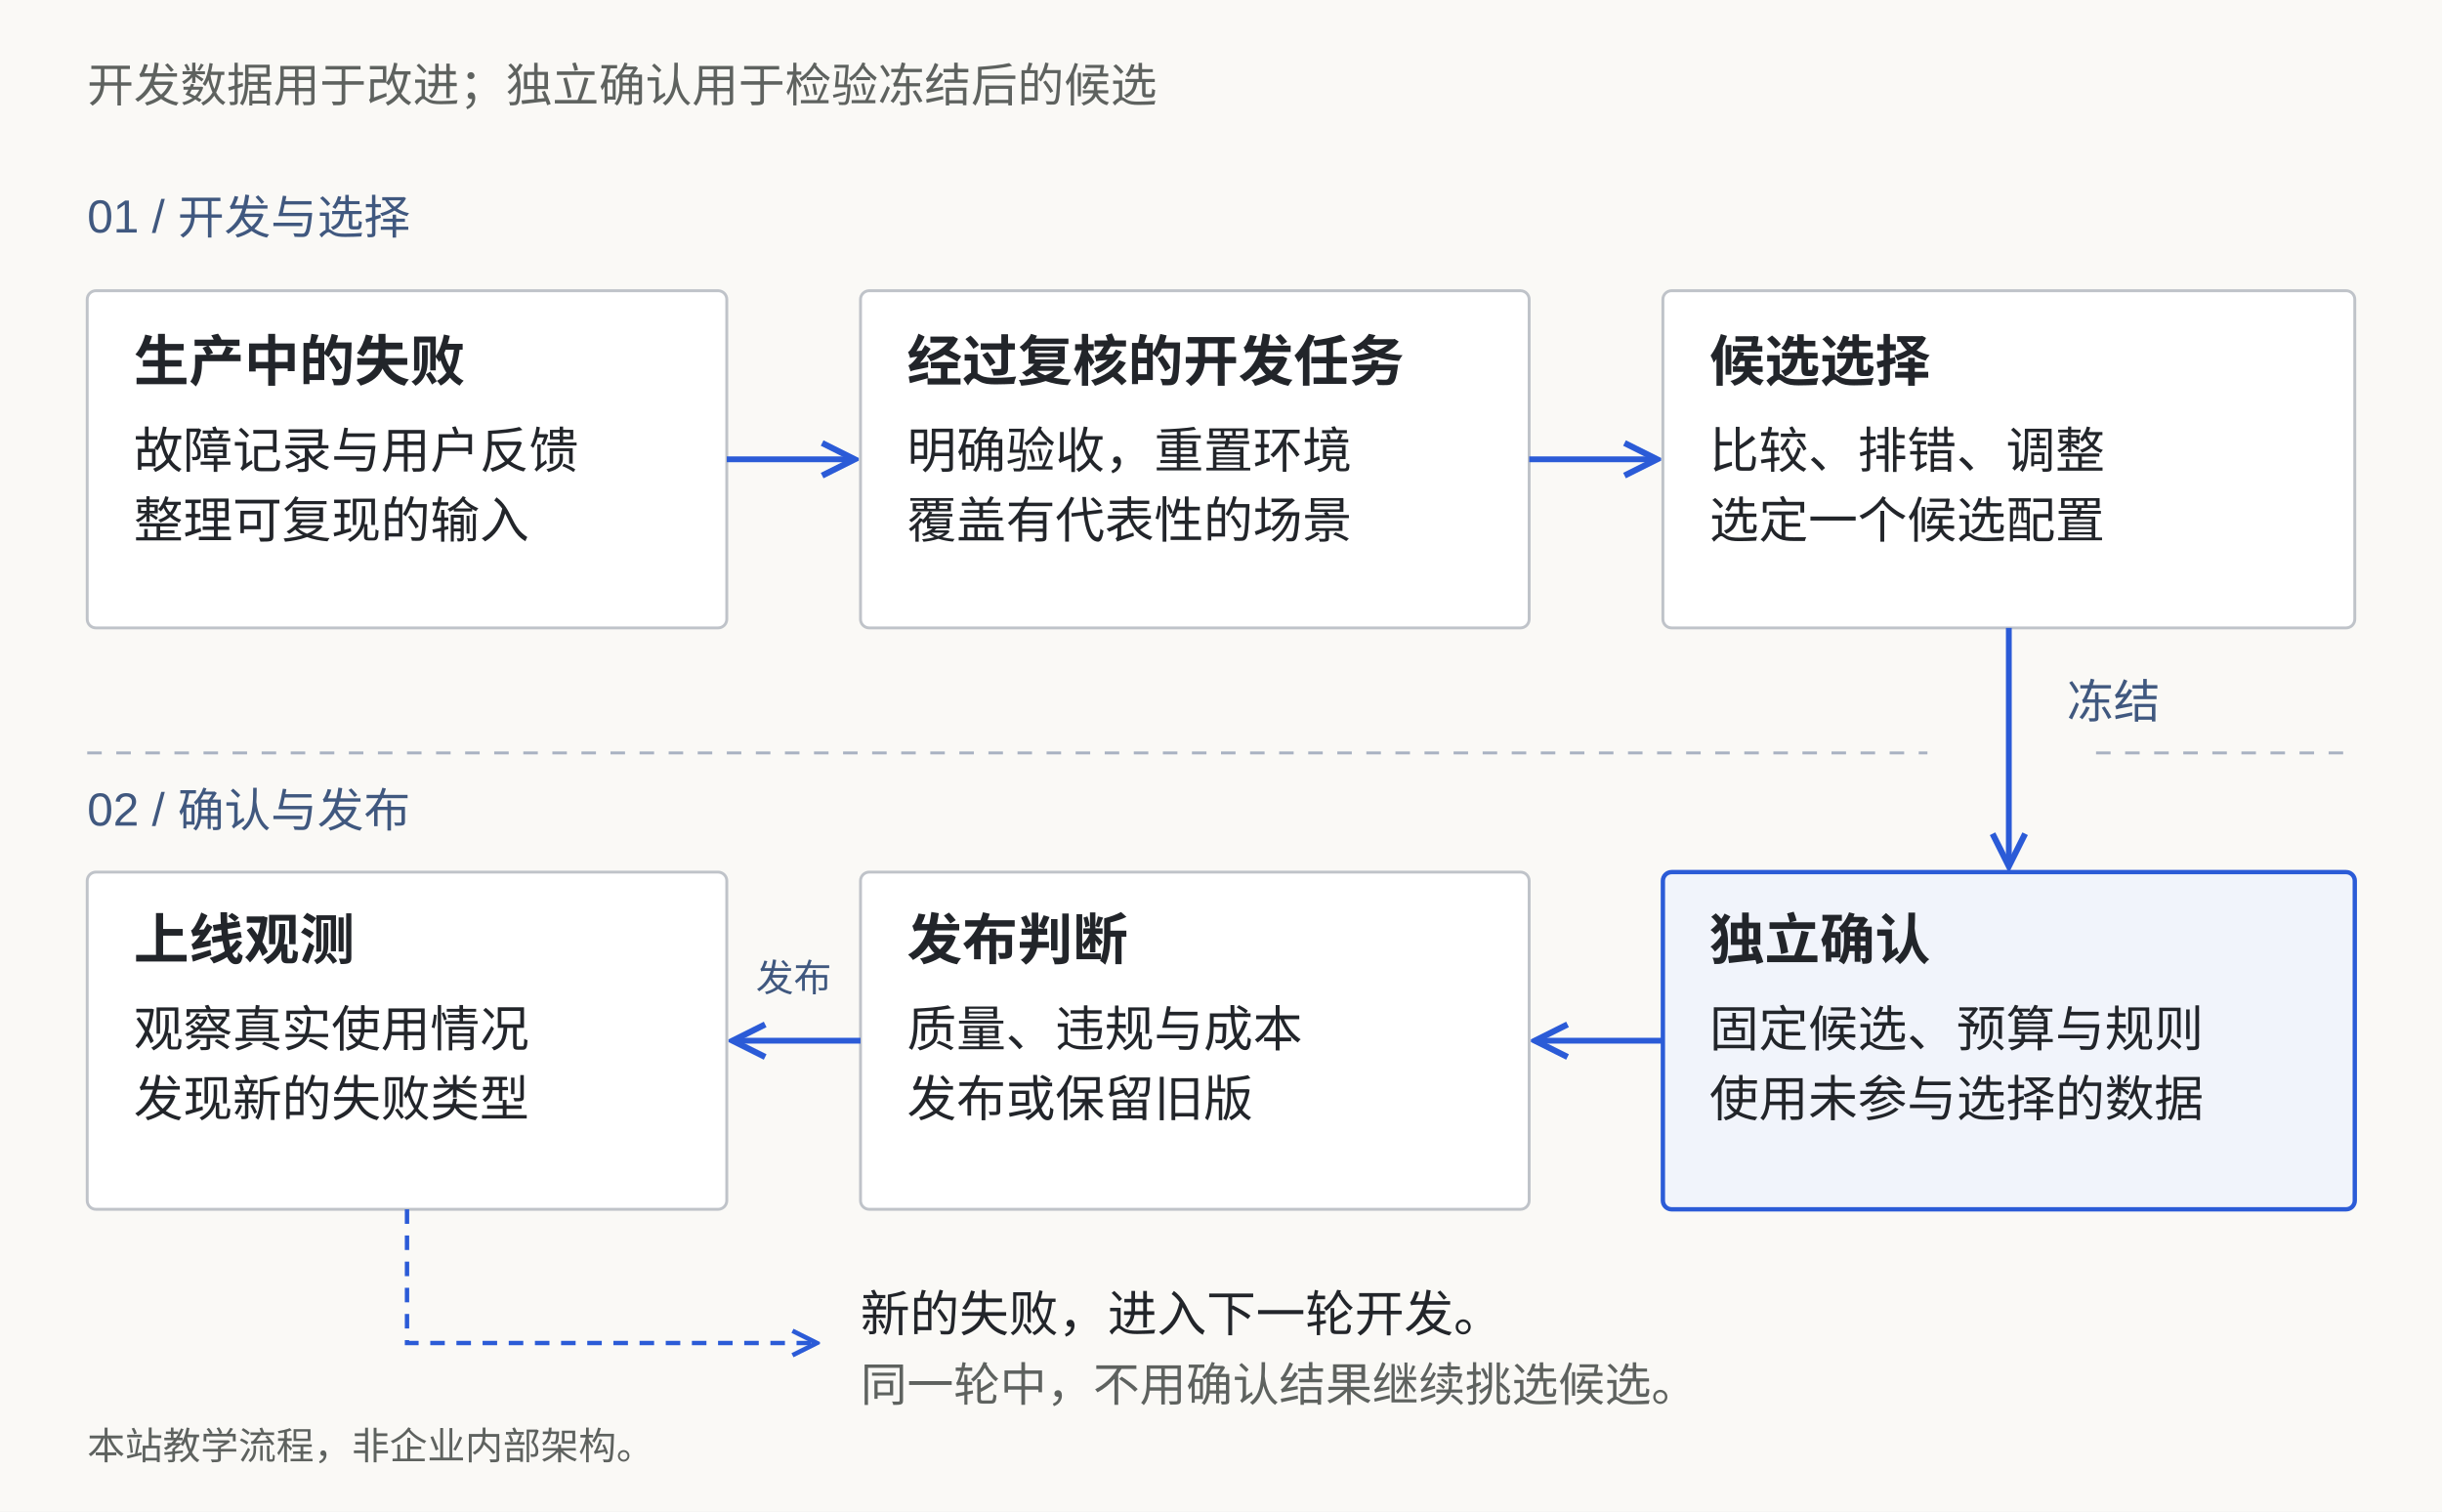
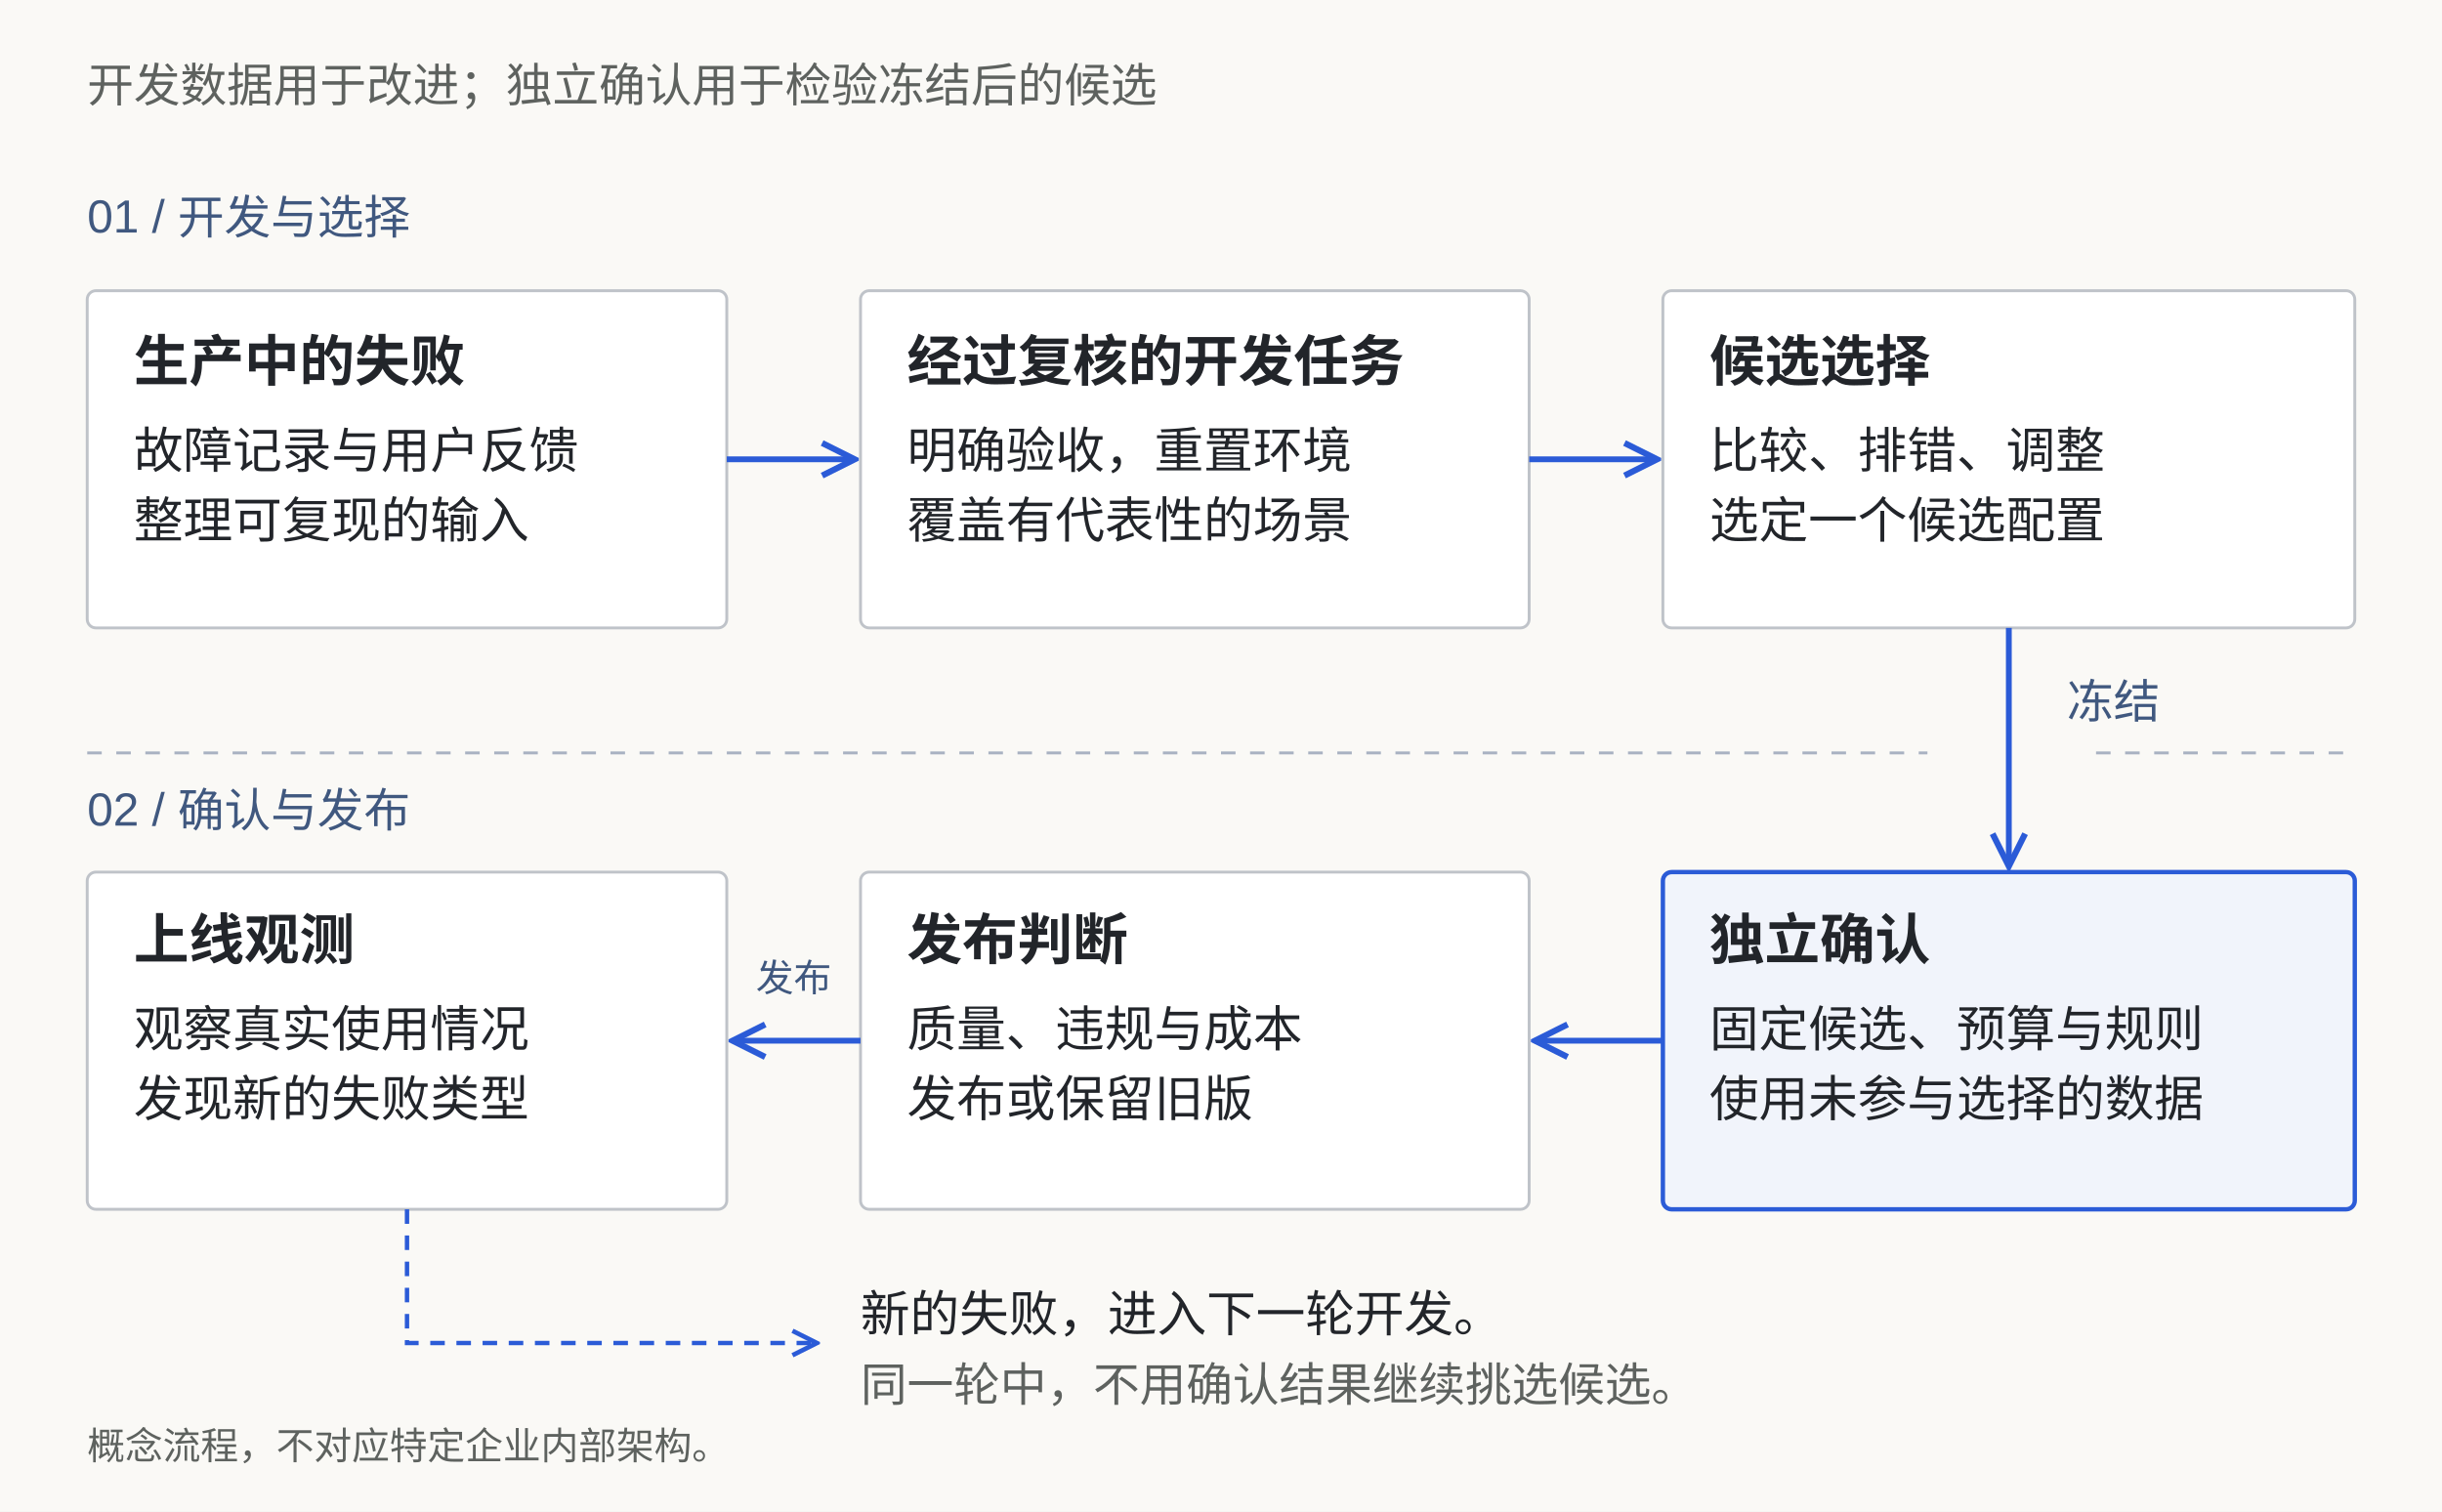
<svg xmlns="http://www.w3.org/2000/svg" width="840" height="520" viewBox="0 0 840 520" role="img" aria-labelledby="title desc">
  <defs>
    <marker id="arrow" viewBox="0 0 10 10" refX="9" refY="5" markerWidth="7" markerHeight="7" orient="auto-start-reverse">
      <path d="M1 1 9 5 1 9" fill="none" stroke="#2b5bd7" stroke-width="1.5" />
    </marker>
  </defs>
  <rect width="840" height="520" fill="#faf9f6" />
  <g font-family="Arial, 'Noto Sans CJK SC', 'Microsoft YaHei', sans-serif" fill="#22252a">
    <text x="30" y="35" font-size="16" fill="#5e625f">开发数据用于改进；独立确认用于检验冻结后的候选</text>
    <text x="30" y="80" font-size="16" fill="#40587f">01 / 开发与选择</text>
    <rect x="30" y="100" width="220" height="116" rx="3" fill="#fff" stroke="#bfc3c9" />
    <text x="46" y="131" font-size="19" font-weight="700">生产中的失败</text>
    <text x="46" y="161" font-size="17">故障记录与用户反馈</text>
    <text x="46" y="185" font-size="17">整理可复现的输入</text>
    <rect x="296" y="100" width="230" height="116" rx="3" fill="#fff" stroke="#bfc3c9" />
    <text x="312" y="131" font-size="19" font-weight="700">经过复核的开发任务</text>
    <text x="312" y="161" font-size="17">明确验收，重置环境</text>
    <text x="312" y="185" font-size="17">覆盖有代表性的场景</text>
    <rect x="572" y="100" width="238" height="116" rx="3" fill="#fff" stroke="#bfc3c9" />
    <text x="588" y="131" font-size="19" font-weight="700">候选选择</text>
    <text x="588" y="161" font-size="17">比较、排错、调整</text>
    <text x="588" y="185" font-size="17">选定一个候选配置</text>
    <path d="M250 158H294" fill="none" stroke="#2b5bd7" stroke-width="2" marker-end="url(#arrow)" />
    <path d="M526 158H570" fill="none" stroke="#2b5bd7" stroke-width="2" marker-end="url(#arrow)" />
    <path d="M691 216V298" fill="none" stroke="#2b5bd7" stroke-width="2" marker-end="url(#arrow)" />
    <path d="M30 259H663M721 259H810" stroke="#a9b2c2" stroke-dasharray="5 5" />
    <text x="30" y="284" font-size="16" fill="#40587f">02 / 确认与发布</text>
    <text x="711" y="247" font-size="16" fill="#40587f">冻结</text>
    <rect x="572" y="300" width="238" height="116" rx="3" fill="#f1f4fb" stroke="#2b5bd7" stroke-width="1.5" />
    <text x="588" y="330" font-size="19" font-weight="700">独立确认</text>
    <text x="588" y="360" font-size="17">固定候选、预算与规则</text>
    <text x="588" y="384" font-size="17">使用未参与选择的数据</text>
    <rect x="296" y="300" width="230" height="116" rx="3" fill="#fff" stroke="#bfc3c9" />
    <text x="312" y="330" font-size="19" font-weight="700">发布判断</text>
    <text x="312" y="360" font-size="17">质量、违规与成本</text>
    <text x="312" y="384" font-size="17">发布或保留旧版</text>
    <rect x="30" y="300" width="220" height="116" rx="3" fill="#fff" stroke="#bfc3c9" />
    <text x="46" y="330" font-size="19" font-weight="700">上线观测</text>
    <text x="46" y="360" font-size="17">观察真实使用情况</text>
    <text x="46" y="384" font-size="17">发现新的失败类型</text>
    <path d="M572 358H528" fill="none" stroke="#2b5bd7" stroke-width="2" marker-end="url(#arrow)" />
    <path d="M296 358H252" fill="none" stroke="#2b5bd7" stroke-width="2" marker-end="url(#arrow)" />
    <text x="273" y="341" text-anchor="middle" font-size="13" fill="#40587f">发布</text>
    <path d="M140 416V462H281" fill="none" stroke="#2b5bd7" stroke-width="1.5" stroke-dasharray="5 4" marker-end="url(#arrow)" />
    <text x="296" y="458" font-size="17">新的失败，进入下一轮开发。</text>
    <text x="296" y="482" font-size="16" fill="#5e625f">同一轮中，不用确认结果继续挑选候选。</text>
-     <text x="30" y="502" font-size="13" fill="#5e625f">本站教学流程，非企业内部架构。</text>
+     <text x="30" y="502" font-size="13" fill="#5e625f">概念流程，不对应特定企业内部架构。</text>
  </g>
</svg>
